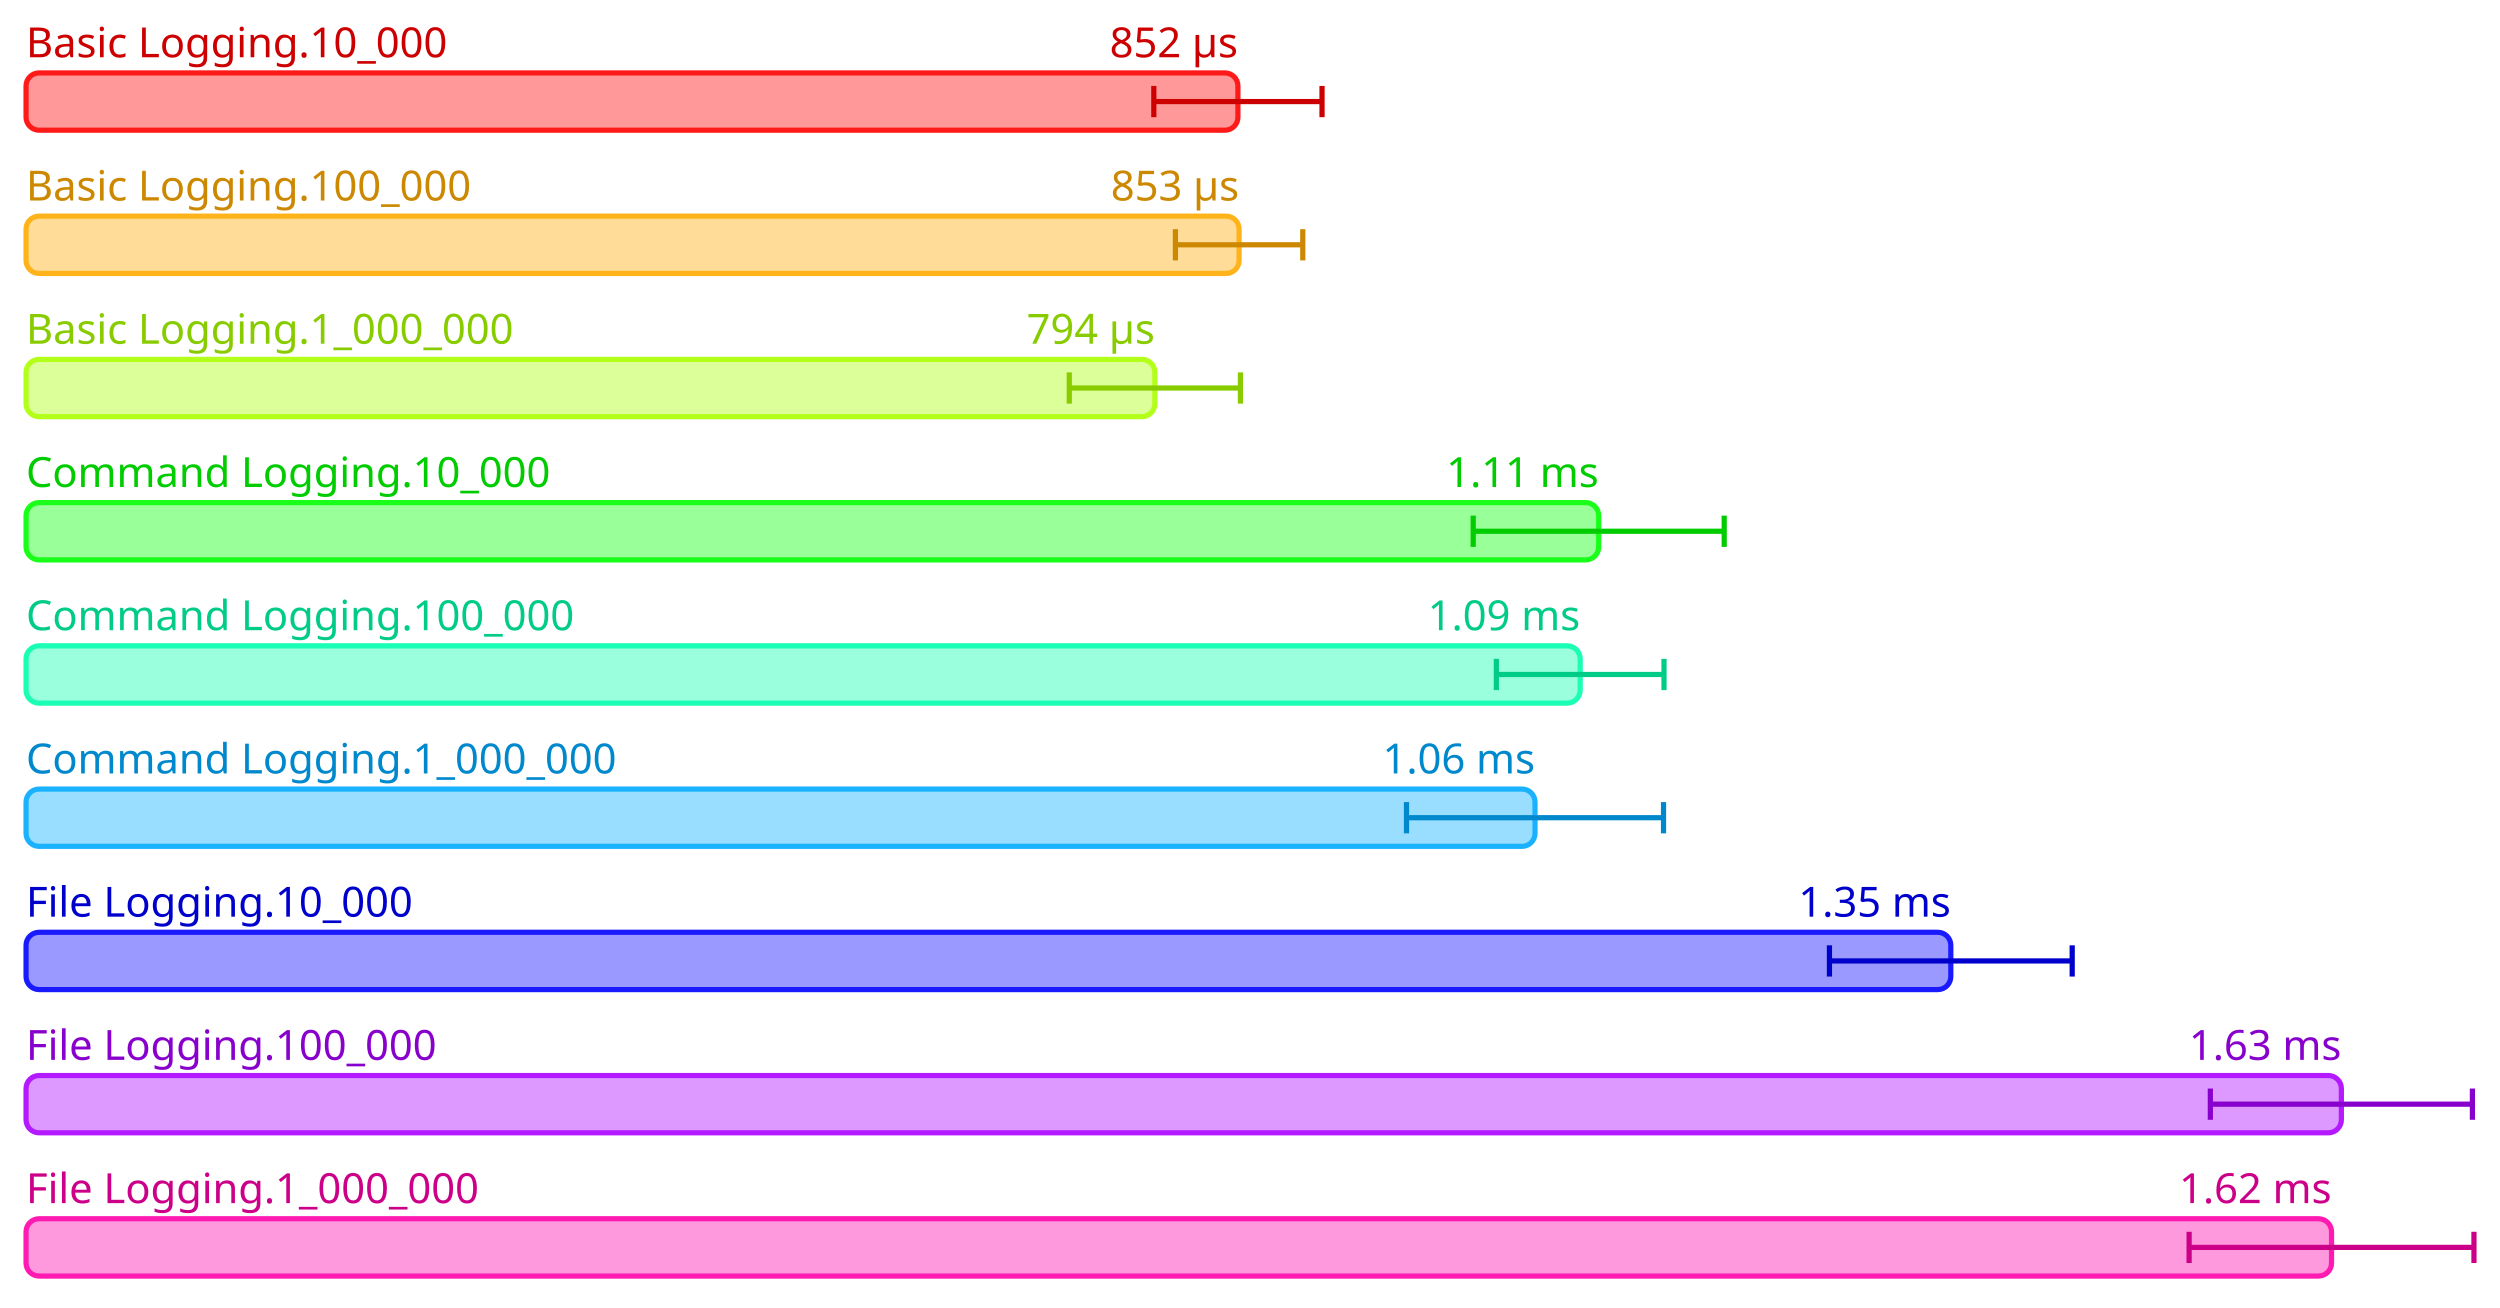
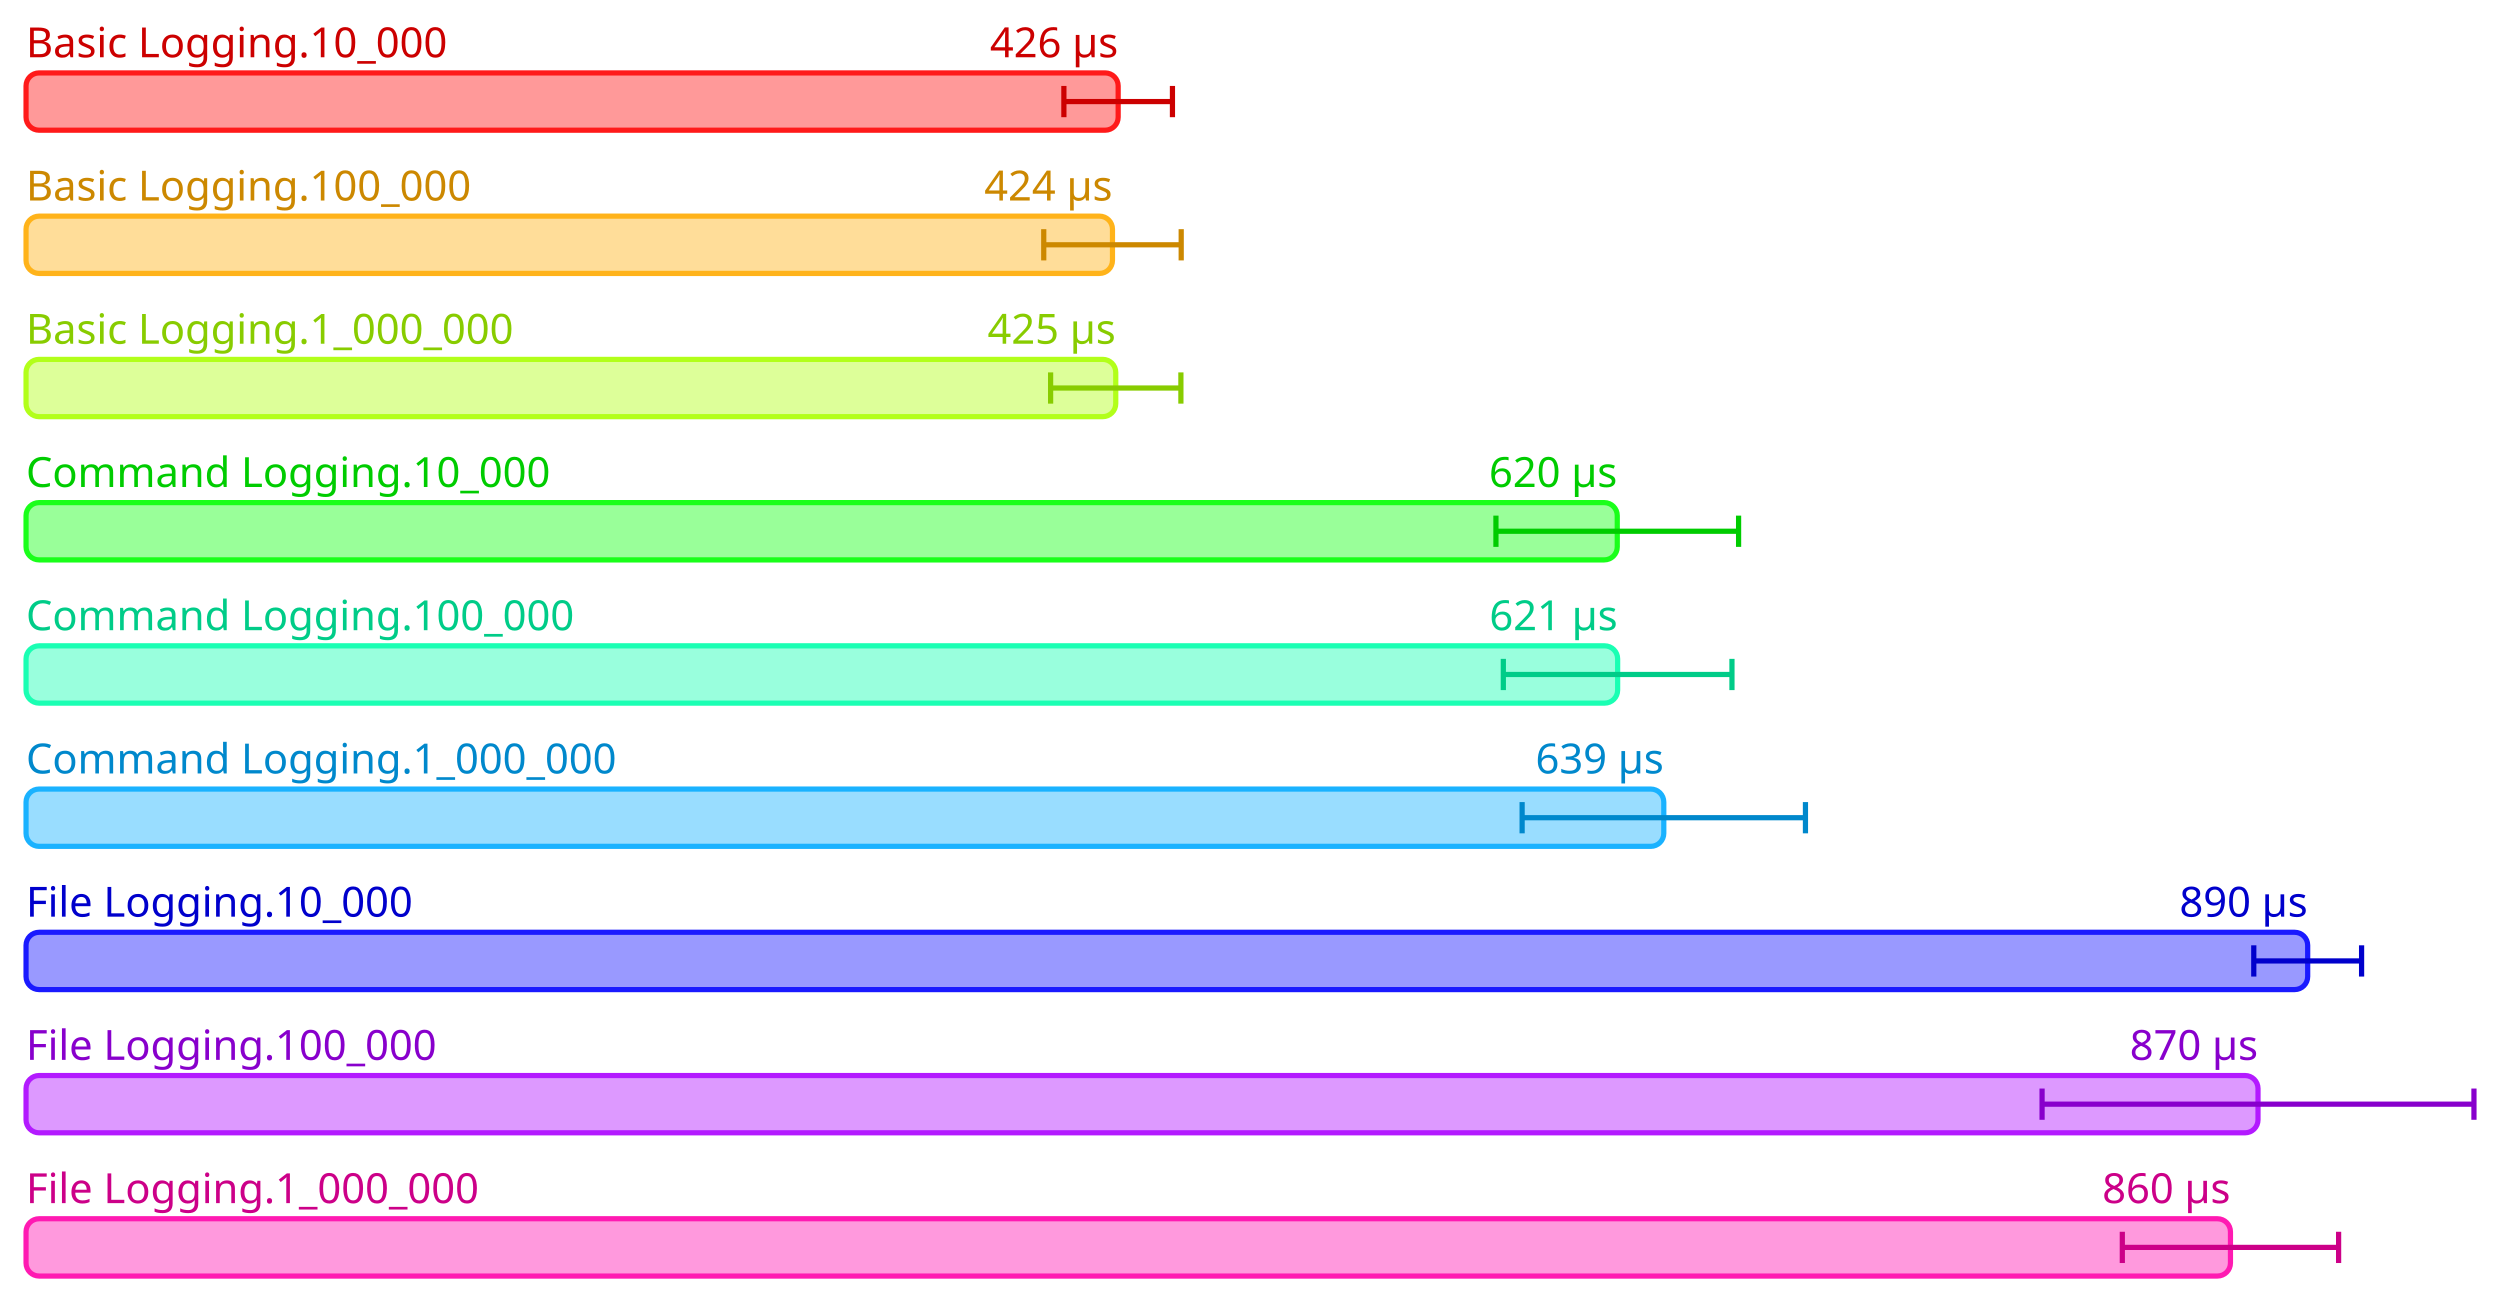
<svg xmlns="http://www.w3.org/2000/svg" height="502" width="960.0" font-size="16" font-family="sans-serif" stroke-width="2">
  <g transform="translate(10.0 0)">
    <g fill="hsl(0, 100%, 40%)">
      <text y="22">Basic Logging.10_000</text>
-       <text y="22" x="465.363" text-anchor="end">852  μs</text>
+       <text y="22" x="419.376" text-anchor="end">426  μs</text>
    </g>
    <g>
-       <rect y="28" rx="5" height="22" width="465.363" fill="hsl(0, 100%, 80%)" stroke="hsl(0, 100%, 55%)" />
+       <rect y="28" rx="5" height="22" width="419.376" fill="hsl(0, 100%, 80%)" stroke="hsl(0, 100%, 55%)" />
      <g stroke="hsl(0, 100%, 40%)">
-         <line x1="433.07" x2="497.656" y1="39" y2="39" />
-         <line x1="433.07" x2="433.07" y1="33" y2="45" />
-         <line x1="497.656" x2="497.656" y1="33" y2="45" />
+         <line x1="398.531" x2="440.22" y1="39" y2="39" />
+         <line x1="398.531" x2="398.531" y1="33" y2="45" />
+         <line x1="440.22" x2="440.22" y1="33" y2="45" />
      </g>
    </g>
    <g fill="hsl(40, 100%, 40%)">
      <text y="77">Basic Logging.100_000</text>
-       <text y="77" x="465.811" text-anchor="end">853  μs</text>
+       <text y="77" x="417.19" text-anchor="end">424  μs</text>
    </g>
    <g>
-       <rect y="83" rx="5" height="22" width="465.811" fill="hsl(40, 100%, 80%)" stroke="hsl(40, 100%, 55%)" />
+       <rect y="83" rx="5" height="22" width="417.19" fill="hsl(40, 100%, 80%)" stroke="hsl(40, 100%, 55%)" />
      <g stroke="hsl(40, 100%, 40%)">
-         <line x1="441.352" x2="490.269" y1="94" y2="94" />
-         <line x1="441.352" x2="441.352" y1="88" y2="100" />
-         <line x1="490.269" x2="490.269" y1="88" y2="100" />
+         <line x1="390.799" x2="443.582" y1="94" y2="94" />
+         <line x1="390.799" x2="390.799" y1="88" y2="100" />
+         <line x1="443.582" x2="443.582" y1="88" y2="100" />
      </g>
    </g>
    <g fill="hsl(80, 100%, 40%)">
      <text y="132">Basic Logging.1_000_000</text>
-       <text y="132" x="433.462" text-anchor="end">794  μs</text>
+       <text y="132" x="418.449" text-anchor="end">425  μs</text>
    </g>
    <g>
-       <rect y="138" rx="5" height="22" width="433.462" fill="hsl(80, 100%, 80%)" stroke="hsl(80, 100%, 55%)" />
+       <rect y="138" rx="5" height="22" width="418.449" fill="hsl(80, 100%, 80%)" stroke="hsl(80, 100%, 55%)" />
      <g stroke="hsl(80, 100%, 40%)">
-         <line x1="400.604" x2="466.32" y1="149" y2="149" />
-         <line x1="400.604" x2="400.604" y1="143" y2="155" />
-         <line x1="466.32" x2="466.32" y1="143" y2="155" />
+         <line x1="393.436" x2="443.463" y1="149" y2="149" />
+         <line x1="393.436" x2="393.436" y1="143" y2="155" />
+         <line x1="443.463" x2="443.463" y1="143" y2="155" />
      </g>
    </g>
    <g fill="hsl(120, 100%, 40%)">
      <text y="187">Command Logging.10_000</text>
-       <text y="187" x="603.9" text-anchor="end">1.11 ms</text>
+       <text y="187" x="611.028" text-anchor="end">620  μs</text>
    </g>
    <g>
-       <rect y="193" rx="5" height="22" width="603.9" fill="hsl(120, 100%, 80%)" stroke="hsl(120, 100%, 55%)" />
+       <rect y="193" rx="5" height="22" width="611.028" fill="hsl(120, 100%, 80%)" stroke="hsl(120, 100%, 55%)" />
      <g stroke="hsl(120, 100%, 40%)">
-         <line x1="555.709" x2="652.09" y1="204" y2="204" />
-         <line x1="555.709" x2="555.709" y1="198" y2="210" />
-         <line x1="652.09" x2="652.09" y1="198" y2="210" />
+         <line x1="564.439" x2="657.617" y1="204" y2="204" />
+         <line x1="564.439" x2="564.439" y1="198" y2="210" />
+         <line x1="657.617" x2="657.617" y1="198" y2="210" />
      </g>
    </g>
    <g fill="hsl(160, 100%, 40%)">
      <text y="242">Command Logging.100_000</text>
-       <text y="242" x="596.785" text-anchor="end">1.09 ms</text>
+       <text y="242" x="611.176" text-anchor="end">621  μs</text>
    </g>
    <g>
-       <rect y="248" rx="5" height="22" width="596.785" fill="hsl(160, 100%, 80%)" stroke="hsl(160, 100%, 55%)" />
+       <rect y="248" rx="5" height="22" width="611.176" fill="hsl(160, 100%, 80%)" stroke="hsl(160, 100%, 55%)" />
      <g stroke="hsl(160, 100%, 40%)">
-         <line x1="564.597" x2="628.974" y1="259" y2="259" />
-         <line x1="564.597" x2="564.597" y1="253" y2="265" />
-         <line x1="628.974" x2="628.974" y1="253" y2="265" />
+         <line x1="567.28" x2="655.072" y1="259" y2="259" />
+         <line x1="567.28" x2="567.28" y1="253" y2="265" />
+         <line x1="655.072" x2="655.072" y1="253" y2="265" />
      </g>
    </g>
    <g fill="hsl(200, 100%, 40%)">
      <text y="297">Command Logging.1_000_000</text>
-       <text y="297" x="579.445" text-anchor="end">1.06 ms</text>
+       <text y="297" x="628.895" text-anchor="end">639  μs</text>
    </g>
    <g>
-       <rect y="303" rx="5" height="22" width="579.445" fill="hsl(200, 100%, 80%)" stroke="hsl(200, 100%, 55%)" />
+       <rect y="303" rx="5" height="22" width="628.895" fill="hsl(200, 100%, 80%)" stroke="hsl(200, 100%, 55%)" />
      <g stroke="hsl(200, 100%, 40%)">
-         <line x1="530.096" x2="628.794" y1="314" y2="314" />
-         <line x1="530.096" x2="530.096" y1="308" y2="320" />
-         <line x1="628.794" x2="628.794" y1="308" y2="320" />
+         <line x1="574.495" x2="683.296" y1="314" y2="314" />
+         <line x1="574.495" x2="574.495" y1="308" y2="320" />
+         <line x1="683.296" x2="683.296" y1="308" y2="320" />
      </g>
    </g>
    <g fill="hsl(240, 100%, 40%)">
      <text y="352">File Logging.10_000</text>
-       <text y="352" x="739.113" text-anchor="end">1.35 ms</text>
+       <text y="352" x="876.15" text-anchor="end">890  μs</text>
    </g>
    <g>
-       <rect y="358" rx="5" height="22" width="739.113" fill="hsl(240, 100%, 80%)" stroke="hsl(240, 100%, 55%)" />
+       <rect y="358" rx="5" height="22" width="876.15" fill="hsl(240, 100%, 80%)" stroke="hsl(240, 100%, 55%)" />
      <g stroke="hsl(240, 100%, 40%)">
-         <line x1="692.503" x2="785.724" y1="369" y2="369" />
-         <line x1="692.503" x2="692.503" y1="363" y2="375" />
-         <line x1="785.724" x2="785.724" y1="363" y2="375" />
+         <line x1="855.452" x2="896.847" y1="369" y2="369" />
+         <line x1="855.452" x2="855.452" y1="363" y2="375" />
+         <line x1="896.847" x2="896.847" y1="363" y2="375" />
      </g>
    </g>
    <g fill="hsl(280, 100%, 40%)">
      <text y="407">File Logging.100_000</text>
-       <text y="407" x="889.087" text-anchor="end">1.63 ms</text>
+       <text y="407" x="857.078" text-anchor="end">870  μs</text>
    </g>
    <g>
-       <rect y="413" rx="5" height="22" width="889.087" fill="hsl(280, 100%, 80%)" stroke="hsl(280, 100%, 55%)" />
+       <rect y="413" rx="5" height="22" width="857.078" fill="hsl(280, 100%, 80%)" stroke="hsl(280, 100%, 55%)" />
      <g stroke="hsl(280, 100%, 40%)">
-         <line x1="838.771" x2="939.403" y1="424" y2="424" />
-         <line x1="838.771" x2="838.771" y1="418" y2="430" />
-         <line x1="939.403" x2="939.403" y1="418" y2="430" />
+         <line x1="774.155" x2="940.0" y1="424" y2="424" />
+         <line x1="774.155" x2="774.155" y1="418" y2="430" />
+         <line x1="940.0" x2="940.0" y1="418" y2="430" />
      </g>
    </g>
    <g fill="hsl(320, 100%, 40%)">
      <text y="462">File Logging.1_000_000</text>
-       <text y="462" x="885.309" text-anchor="end">1.62 ms</text>
+       <text y="462" x="846.496" text-anchor="end">860  μs</text>
    </g>
    <g>
-       <rect y="468" rx="5" height="22" width="885.309" fill="hsl(320, 100%, 80%)" stroke="hsl(320, 100%, 55%)" />
+       <rect y="468" rx="5" height="22" width="846.496" fill="hsl(320, 100%, 80%)" stroke="hsl(320, 100%, 55%)" />
      <g stroke="hsl(320, 100%, 40%)">
-         <line x1="830.618" x2="940.0" y1="479" y2="479" />
-         <line x1="830.618" x2="830.618" y1="473" y2="485" />
-         <line x1="940.0" x2="940.0" y1="473" y2="485" />
+         <line x1="804.968" x2="888.025" y1="479" y2="479" />
+         <line x1="804.968" x2="804.968" y1="473" y2="485" />
+         <line x1="888.025" x2="888.025" y1="473" y2="485" />
      </g>
    </g>
  </g>
</svg>
